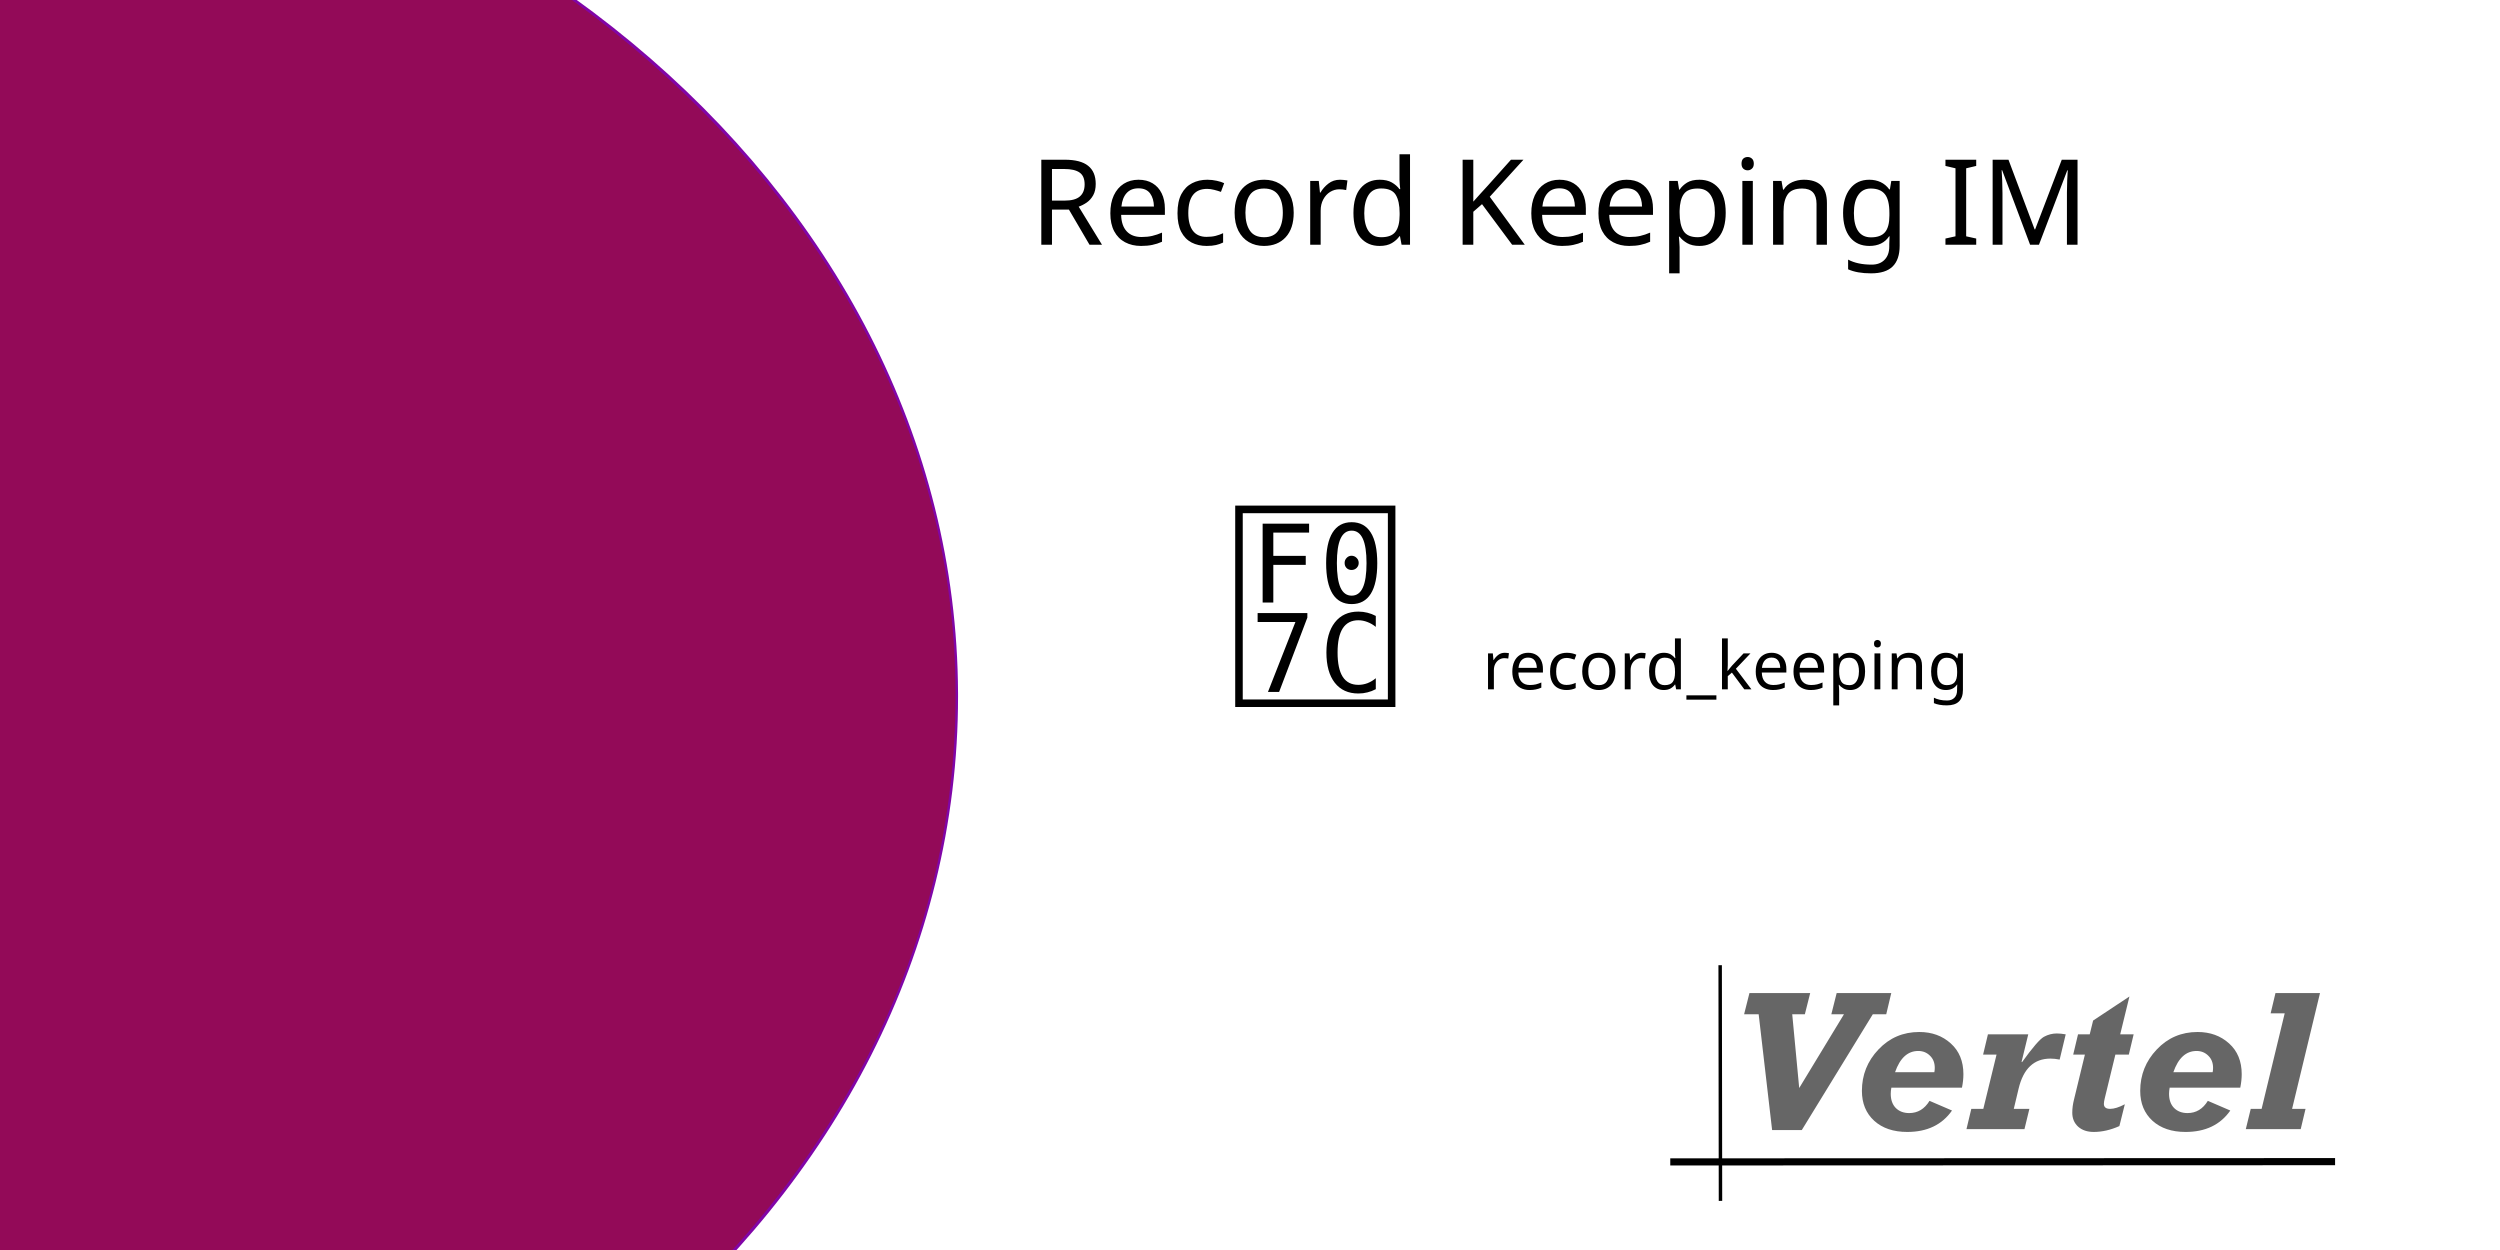
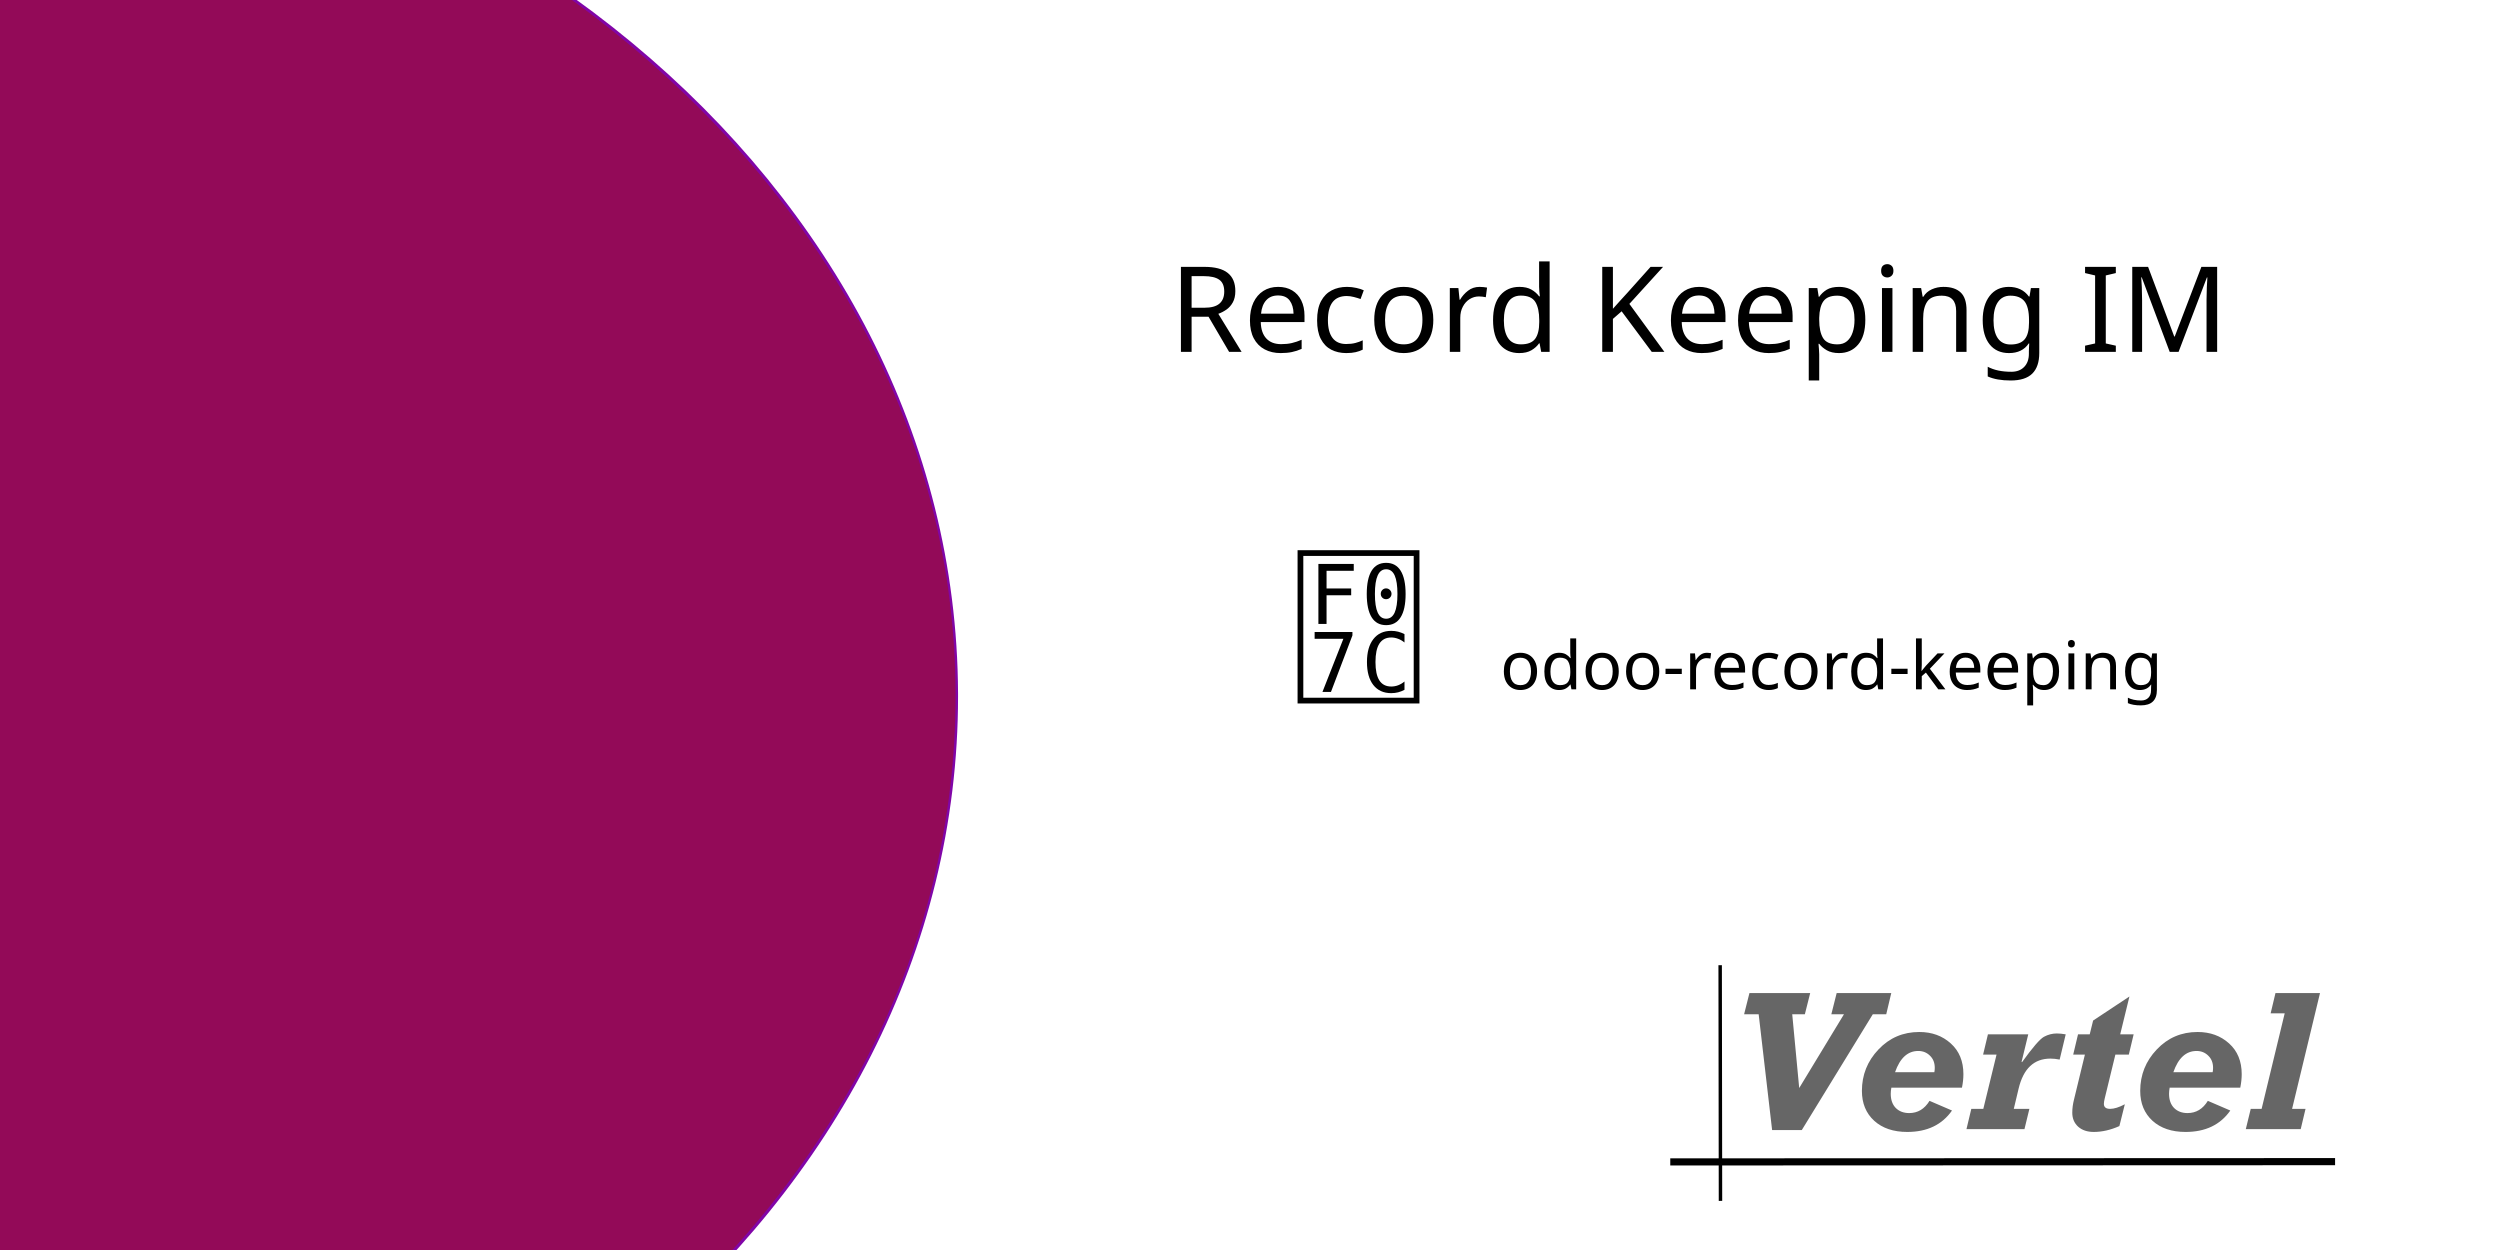
- <svg xmlns="http://www.w3.org/2000/svg" xmlns:ns1="http://www.openswatchbook.org/uri/2009/osb" width="560px" height="280px" viewBox="0 0 560 280" version="1.1" id="SVGRoot">
+ <svg xmlns="http://www.w3.org/2000/svg" width="560px" height="280px" viewBox="0 0 560 280" version="1.1" id="SVGRoot">
  <defs id="defs1502">
-     <linearGradient id="linearGradient4211" ns1:paint="solid">
+     <linearGradient id="linearGradient4211">
      <stop style="stop-color:#930a57;stop-opacity:0.65;" offset="0" id="stop4209" />
    </linearGradient>
  </defs>
  <g id="layer1">
    <g id="g1954" transform="matrix(0.8140175,0,0,1.211041,87.96433,13.73955)" style="stroke-width:1.007">
      <rect y="-17.523" x="-133" height="241.115" width="717.429" id="rect1936" style="opacity:1;vector-effect:none;fill:#ffffff;fill-opacity:1;fill-rule:evenodd;stroke-width:1.007;stroke-linecap:butt;stroke-linejoin:miter;stroke-miterlimit:4;stroke-dasharray:none;stroke-dashoffset:0;stroke-opacity:1" />
    </g>
    <path style="opacity:1;fill:#8105a7;fill-opacity:1;fill-rule:nonzero;stroke:none;stroke-width:1.543;stroke-linejoin:miter;stroke-miterlimit:4;stroke-dasharray:none;stroke-dashoffset:2.498;stroke-opacity:1;paint-order:fill markers stroke" id="path1226" d="M 214.603,156 A 247.603,206.465 0 0 1 -32.791,362.465 247.603,206.465 0 0 1 -280.603,156.348 247.603,206.465 0 0 1 -33.626,-50.464 247.603,206.465 0 0 1 214.602,155.304" />
    <path style="opacity:1;fill:#930a58;fill-opacity:1;stroke:#4b1f50;stroke-opacity:1;stroke-width:0;stroke-miterlimit:4;stroke-dasharray:none" d="m -51.3,361.519 c -98.937,-6.343 -183.741,-61.307 -215.89,-139.926 -5.442,-13.309 -8.941,-26.314 -11.188,-41.589 -2.27,-15.43 -1.508,-43.958 1.557,-58.304 12.904,-60.404 55.915,-112.333 118.4,-142.947 25.918,-12.698 53.105,-21.153 82.215,-25.568 19.953,-3.026 52.933,-3.726 73.407,-1.558 61.621,6.525 115.552,30.504 156.207,69.451 C 202.876,68.471 223.453,130.962 210.051,193.108 198.085,248.6 157.667,298.661 99.805,329.66 56.02,353.118 0.439,364.836 -51.3,361.519 Z" id="path2210" />
    <g id="g1224" transform="matrix(0.5980845,0,0,0.5980845,373.3415,215.8158)">
      <path d="m 216.891,62.041 1.845,-7.582 h 4.074 l 8.648,-35.786 h -5.265 l 1.806,-7.582 h 16.68 l -10.454,43.368 h 5.035 l -1.806,7.582 h -20.562 m -14.22,-10.586 8.417,3.626 c -3.741,5.348 -9.327,8.022 -16.757,8.022 -5.176,-2.4e-5 -9.301,-1.392 -12.376,-4.176 -3.075,-2.808 -4.612,-6.544 -4.612,-11.208 0,-5.983 2.063,-11.147 6.188,-15.494 4.125,-4.371 9.224,-6.557 15.297,-6.557 4.715,2.4e-5 8.648,1.429 11.799,4.286 3.152,2.833 4.727,6.666 4.727,11.501 -6e-5,1.612 -0.179,3.297 -0.538,5.055 h -26.442 c -0.154,0.806 -0.231,1.575 -0.231,2.308 -3e-5,2.247 0.628,4.017 1.883,5.311 1.281,1.27 2.959,1.905 5.035,1.905 3.203,0 5.739,-1.526 7.61,-4.579 M 189.756,40.723 h 14.72 c 0.102,-0.537 0.154,-1.074 0.154,-1.612 -2e-5,-1.905 -0.602,-3.431 -1.806,-4.579 -1.179,-1.172 -2.639,-1.758 -4.381,-1.758 -3.946,2.4e-5 -6.841,2.649 -8.686,7.948 m -18.179,12.014 -2.037,8.168 c -3.28,1.465 -6.483,2.198 -9.608,2.198 -2.409,-2.4e-5 -4.356,-0.659 -5.842,-1.978 -1.461,-1.343 -2.191,-3.089 -2.191,-5.238 0,-1.587 0.218,-3.236 0.653,-4.945 l 4.074,-16.813 h -4.381 l 1.806,-7.582 h 4.381 l 1.268,-5.165 13.606,-9.011 -3.459,14.175 h 5.035 l -1.806,7.582 h -5.035 l -3.997,16.446 c -0.205,0.83 -0.307,1.502 -0.307,2.015 -3e-5,1.245 0.781,1.868 2.344,1.868 1.486,0 3.318,-0.574 5.496,-1.722 m -59.303,9.304 1.806,-7.582 h 4.497 l 4.958,-20.329 h -5.035 l 1.806,-7.582 h 15.104 l -2.498,10.293 0.154,0.147 c 3.971,-5.519 6.713,-8.693 8.225,-9.523 1.537,-0.83 3.139,-1.245 4.804,-1.245 0.974,4.8e-5 2.088,0.11 3.344,0.33 l -2.268,9.45 c -1.23,-0.244 -2.383,-0.366 -3.459,-0.366 -6.149,2.4e-5 -10.121,3.748 -11.914,11.245 l -1.806,7.582 h 5.842 l -1.845,7.582 h -21.715 m -13.836,-10.586 8.417,3.626 c -3.741,5.348 -9.327,8.022 -16.757,8.022 -5.176,-2.4e-5 -9.301,-1.392 -12.376,-4.176 -3.075,-2.808 -4.612,-6.544 -4.612,-11.208 -8e-6,-5.983 2.063,-11.147 6.188,-15.494 4.125,-4.371 9.224,-6.557 15.297,-6.557 4.715,2.4e-5 8.648,1.429 11.799,4.286 3.152,2.833 4.727,6.666 4.727,11.501 -5e-5,1.612 -0.179,3.297 -0.538,5.055 H 84.14 c -0.154,0.806 -0.231,1.575 -0.231,2.308 -1.2e-5,2.247 0.628,4.017 1.883,5.311 1.281,1.27 2.959,1.905 5.035,1.905 3.203,0 5.739,-1.526 7.61,-4.579 M 85.524,40.723 h 14.72 c 0.102,-0.537 0.154,-1.074 0.154,-1.612 -4e-5,-1.905 -0.602,-3.431 -1.806,-4.579 -1.179,-1.172 -2.639,-1.758 -4.381,-1.758 -3.946,2.4e-5 -6.841,2.649 -8.686,7.948 M 39.48,62.407 34.445,19.039 h -5.458 l 1.999,-7.948 h 22.753 l -1.999,7.948 H 47.013 l 2.614,27.618 16.757,-27.618 h -4.727 l 1.999,-7.948 H 84.102 l -1.883,7.948 H 77.184 L 50.588,62.407 H 39.48" style="font-style:italic;font-variant:normal;font-weight:bold;font-stretch:normal;font-size:32px;font-family:Rockwell;writing-mode:lr-tb;text-anchor:start;fill:#666666;fill-opacity:1;stroke:none;stroke-width:3pt;stroke-linecap:butt;stroke-linejoin:miter;stroke-opacity:1" id="text1583" />
      <path d="m 20.023,0.646 0.118,88.281" style="fill:#000000;fill-opacity:0.738;fill-rule:evenodd;stroke:#000000;stroke-width:1.293;stroke-linecap:butt;stroke-linejoin:round;stroke-miterlimit:4;stroke-opacity:1" id="path1586" />
      <path d="M 1.335,74.326 250.328,74.222" style="fill:#000000;fill-opacity:0.738;fill-rule:evenodd;stroke:#000000;stroke-width:2.67;stroke-linecap:butt;stroke-linejoin:round;stroke-miterlimit:4;stroke-opacity:1" id="path1587" />
    </g>
-     <text xml:space="preserve" style="font-style:normal;font-variant:normal;font-weight:normal;font-stretch:normal;font-size:15px;line-height:125%;font-family:Ubuntu;-inkscape-font-specification:'Ubuntu, Normal';text-align:center;letter-spacing:0px;word-spacing:0px;writing-mode:lr-tb;text-anchor:middle;fill:#000000;fill-opacity:1;stroke:none;stroke-width:1px;stroke-linecap:butt;stroke-linejoin:miter;stroke-opacity:1;" x="359.053" y="54.823" id="text2035">
-       <tspan x="359.053" y="54.823" style="font-style:normal;font-variant:normal;font-weight:normal;font-stretch:normal;font-size:26.667px;font-family:Ubuntu;-inkscape-font-specification:'Ubuntu, Normal';font-variant-ligatures:normal;font-variant-caps:normal;font-variant-numeric:normal;font-feature-settings:normal;text-align:center;writing-mode:lr-tb;text-anchor:middle;stroke-width:1px;" id="tspan2047">Record Keeping IM</tspan>
+     <text xml:space="preserve" style="font-style:normal;font-variant:normal;font-weight:normal;font-stretch:normal;font-size:15px;line-height:125%;font-family:Ubuntu;-inkscape-font-specification:'Ubuntu, Normal';text-align:end;letter-spacing:0px;word-spacing:0px;writing-mode:lr-tb;text-anchor:end;fill:#000000;fill-opacity:1;stroke:none;stroke-width:1px;stroke-linecap:butt;stroke-linejoin:miter;stroke-opacity:1" x="518.72" y="78.823" id="text2035">
+       <tspan x="518.72" y="78.823" style="font-style:normal;font-variant:normal;font-weight:normal;font-stretch:normal;font-size:26.667px;font-family:Ubuntu;-inkscape-font-specification:'Ubuntu, Normal';font-variant-ligatures:normal;font-variant-caps:normal;font-variant-numeric:normal;font-feature-settings:normal;text-align:end;writing-mode:lr-tb;text-anchor:end;stroke-width:1px" id="tspan2047">Record Keeping IM</tspan>
    </text>
    <flowRoot xml:space="preserve" id="flowRoot892" style="font-style:normal;font-variant:normal;font-weight:500;font-stretch:normal;font-size:53.333px;line-height:1.25;font-family:'Futura PT';-inkscape-font-specification:'Futura PT, Medium';font-variant-ligatures:normal;font-variant-caps:normal;font-variant-numeric:normal;font-feature-settings:normal;text-align:start;letter-spacing:0px;word-spacing:0px;writing-mode:lr-tb;text-anchor:start;fill:#000000;fill-opacity:1;stroke:none">
      <flowRegion id="flowRegion894">
        <rect id="rect896" width="165" height="57" x="276" y="-57" />
      </flowRegion>
      <flowPara id="flowPara898"></flowPara>
    </flowRoot>
-     <text xml:space="preserve" style="font-style:normal;font-variant:normal;font-weight:500;font-stretch:normal;font-size:53.333px;line-height:1.25;font-family:'Futura PT';-inkscape-font-specification:'Futura PT, Medium';font-variant-ligatures:normal;font-variant-caps:normal;font-variant-numeric:normal;font-feature-settings:normal;text-align:start;letter-spacing:0px;word-spacing:0px;writing-mode:lr-tb;text-anchor:start;fill:#000000;fill-opacity:1;stroke:none" x="275" y="155" id="text893">
-       <tspan id="tspan891" x="275" y="155"></tspan>
+     <text xml:space="preserve" style="font-style:normal;font-variant:normal;font-weight:500;font-stretch:normal;font-size:40.575px;line-height:1.25;font-family:'Futura PT';-inkscape-font-specification:'Futura PT, Medium';font-variant-ligatures:normal;font-variant-caps:normal;font-variant-numeric:normal;font-feature-settings:normal;text-align:start;letter-spacing:0px;word-spacing:0px;writing-mode:lr-tb;text-anchor:start;fill:#000000;fill-opacity:1;stroke:none;stroke-width:1" x="289.372" y="155" id="text893">
+       <tspan id="tspan891" x="289.372" y="155" style="stroke-width:1"></tspan>
    </text>
-     <text xml:space="preserve" style="font-style:normal;font-variant:normal;font-weight:normal;font-stretch:normal;font-size:15px;line-height:125%;font-family:Ubuntu;-inkscape-font-specification:'Ubuntu, Normal';text-align:start;letter-spacing:0px;word-spacing:0px;writing-mode:lr-tb;text-anchor:start;fill:#000000;fill-opacity:1;stroke:none;stroke-width:1px;stroke-linecap:butt;stroke-linejoin:miter;stroke-opacity:1" x="332.035" y="154.41" id="text2039">
-       <tspan id="tspan2037" x="332.035" y="154.41" style="stroke-width:1px">record_keeping</tspan>
-       <tspan x="332.035" y="173.16" style="stroke-width:1px" id="tspan2041" />
+     <text xml:space="preserve" style="font-style:normal;font-variant:normal;font-weight:normal;font-stretch:normal;font-size:15px;line-height:125%;font-family:Ubuntu;-inkscape-font-specification:'Ubuntu, Normal';text-align:start;letter-spacing:0px;word-spacing:0px;writing-mode:lr-tb;text-anchor:start;fill:#000000;fill-opacity:1;stroke:none;stroke-width:1px;stroke-linecap:butt;stroke-linejoin:miter;stroke-opacity:1" x="336.035" y="154.41" id="text2039">
+       <tspan id="tspan2037" x="336.035" y="154.41" style="stroke-width:1px">odoo-record-keeping</tspan>
+       <tspan x="336.035" y="173.16" id="tspan2041" />
    </text>
  </g>
</svg>
